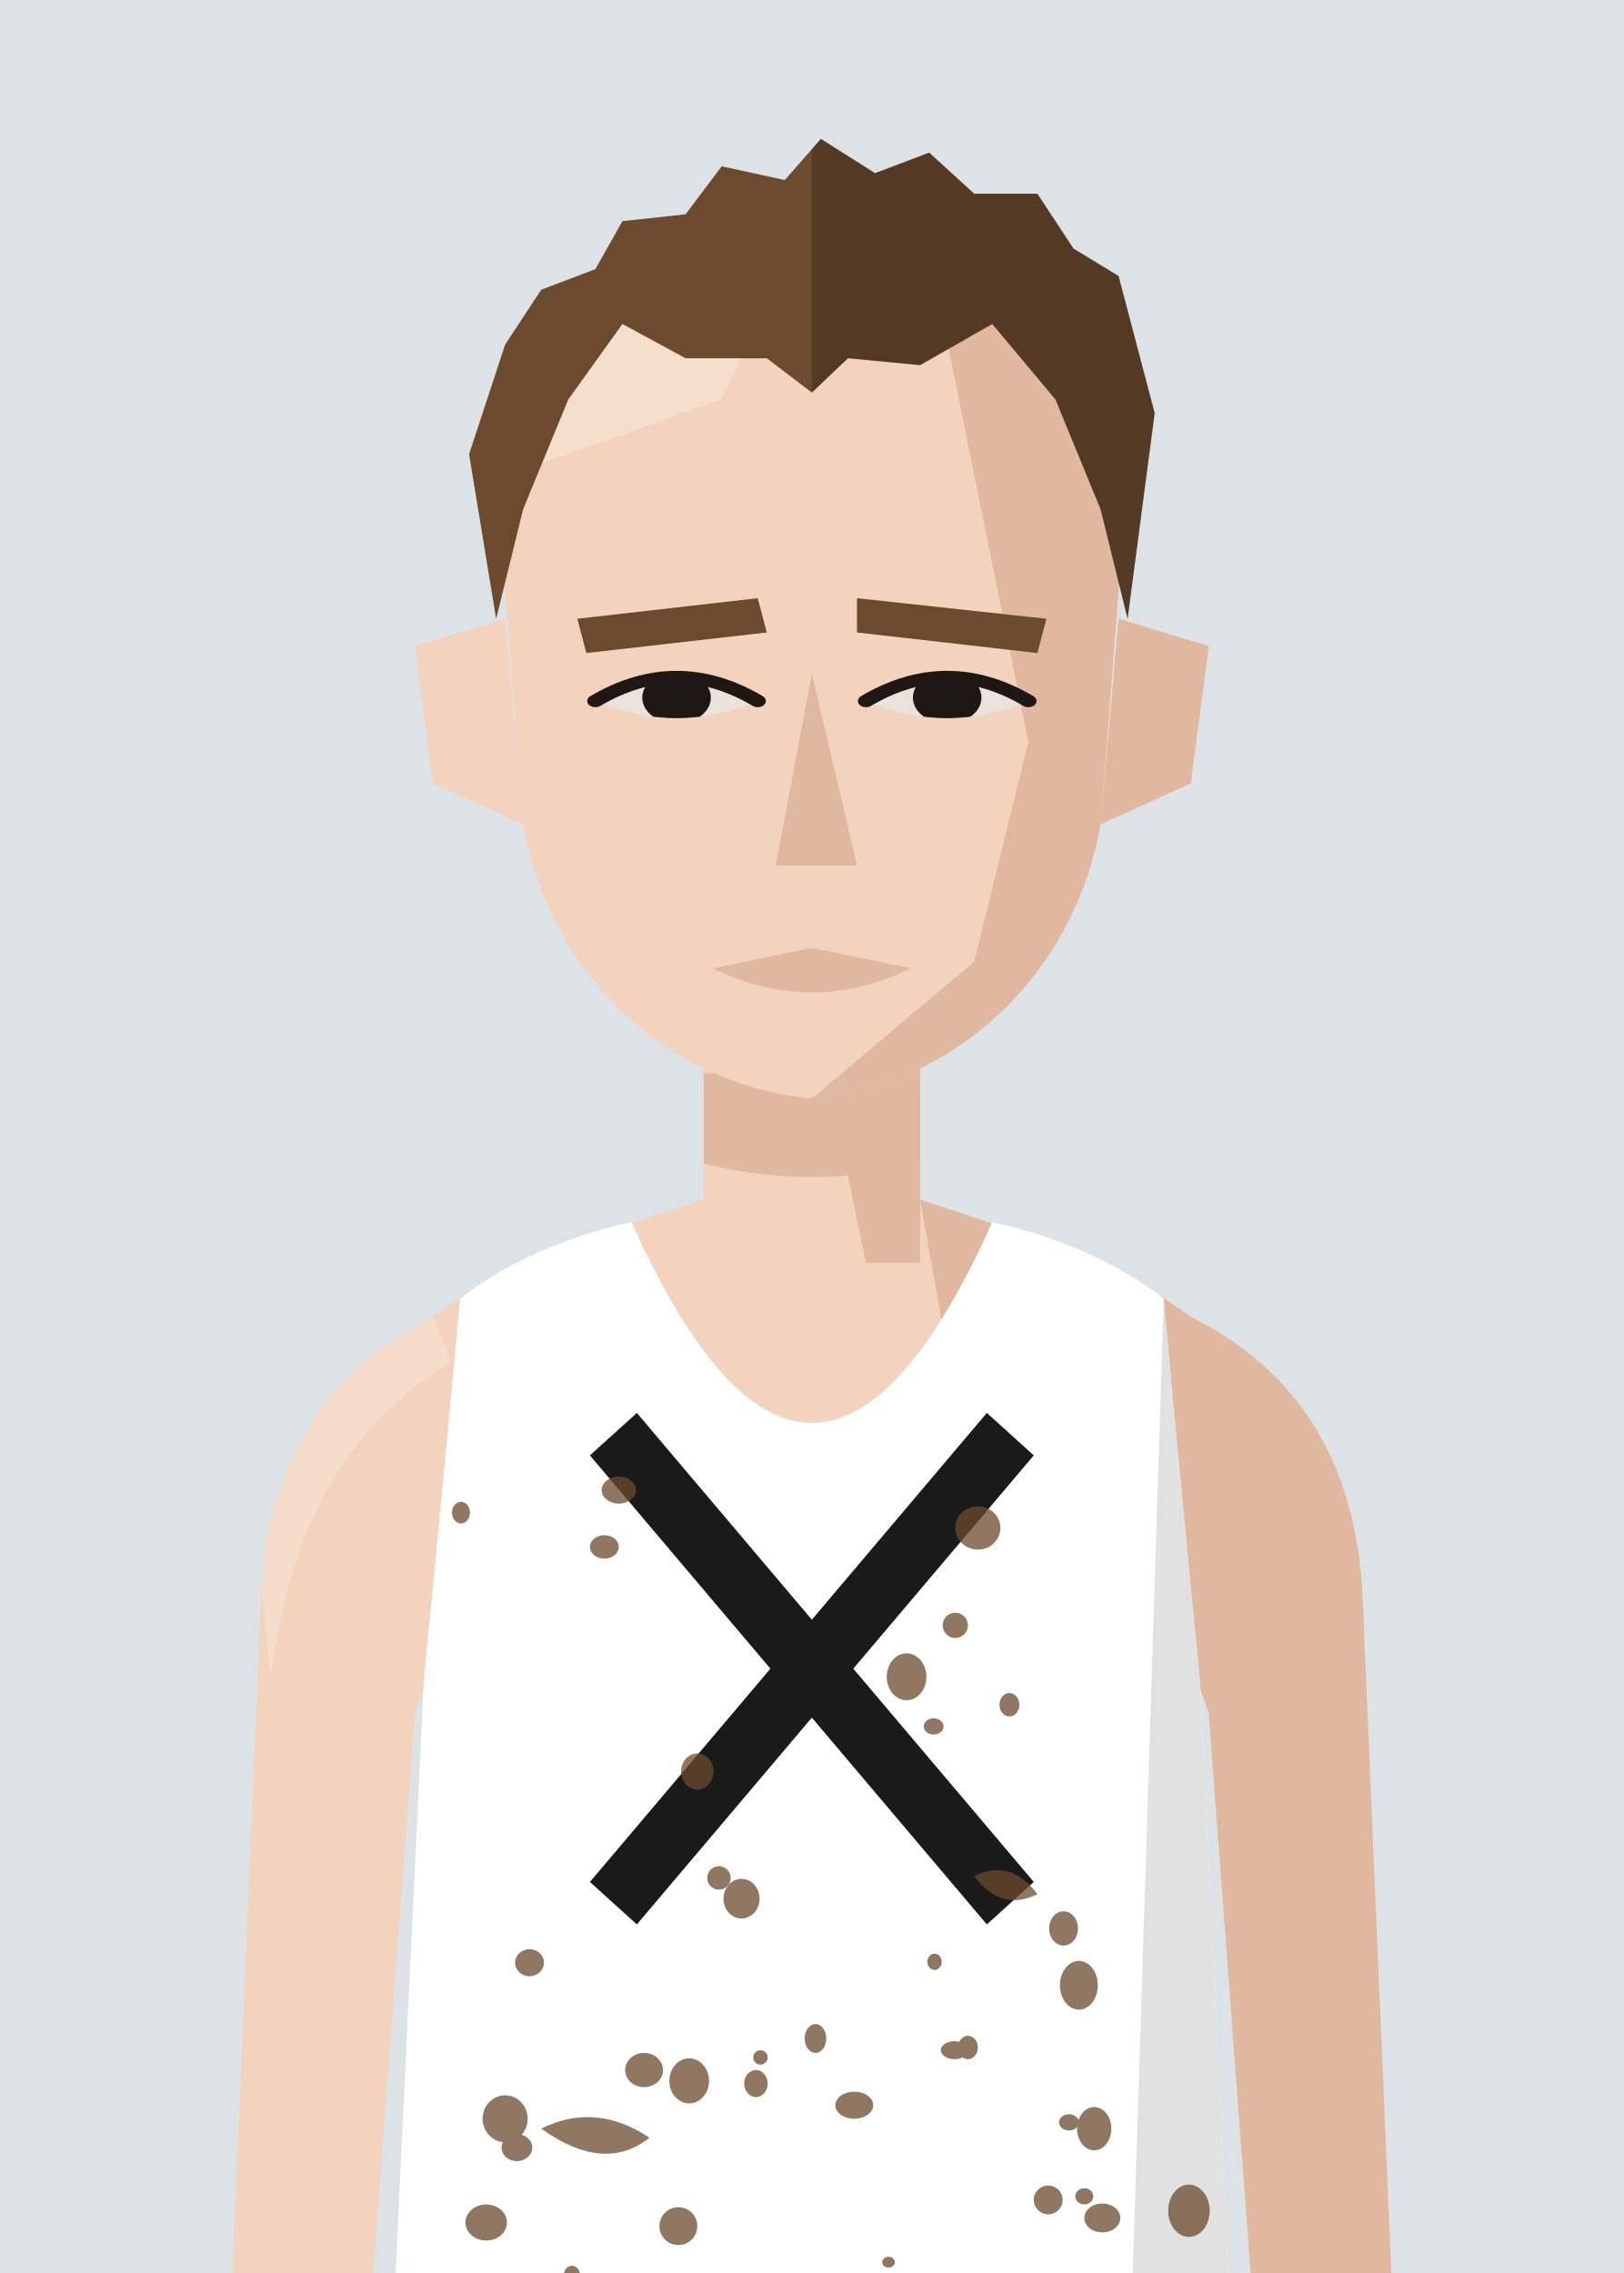
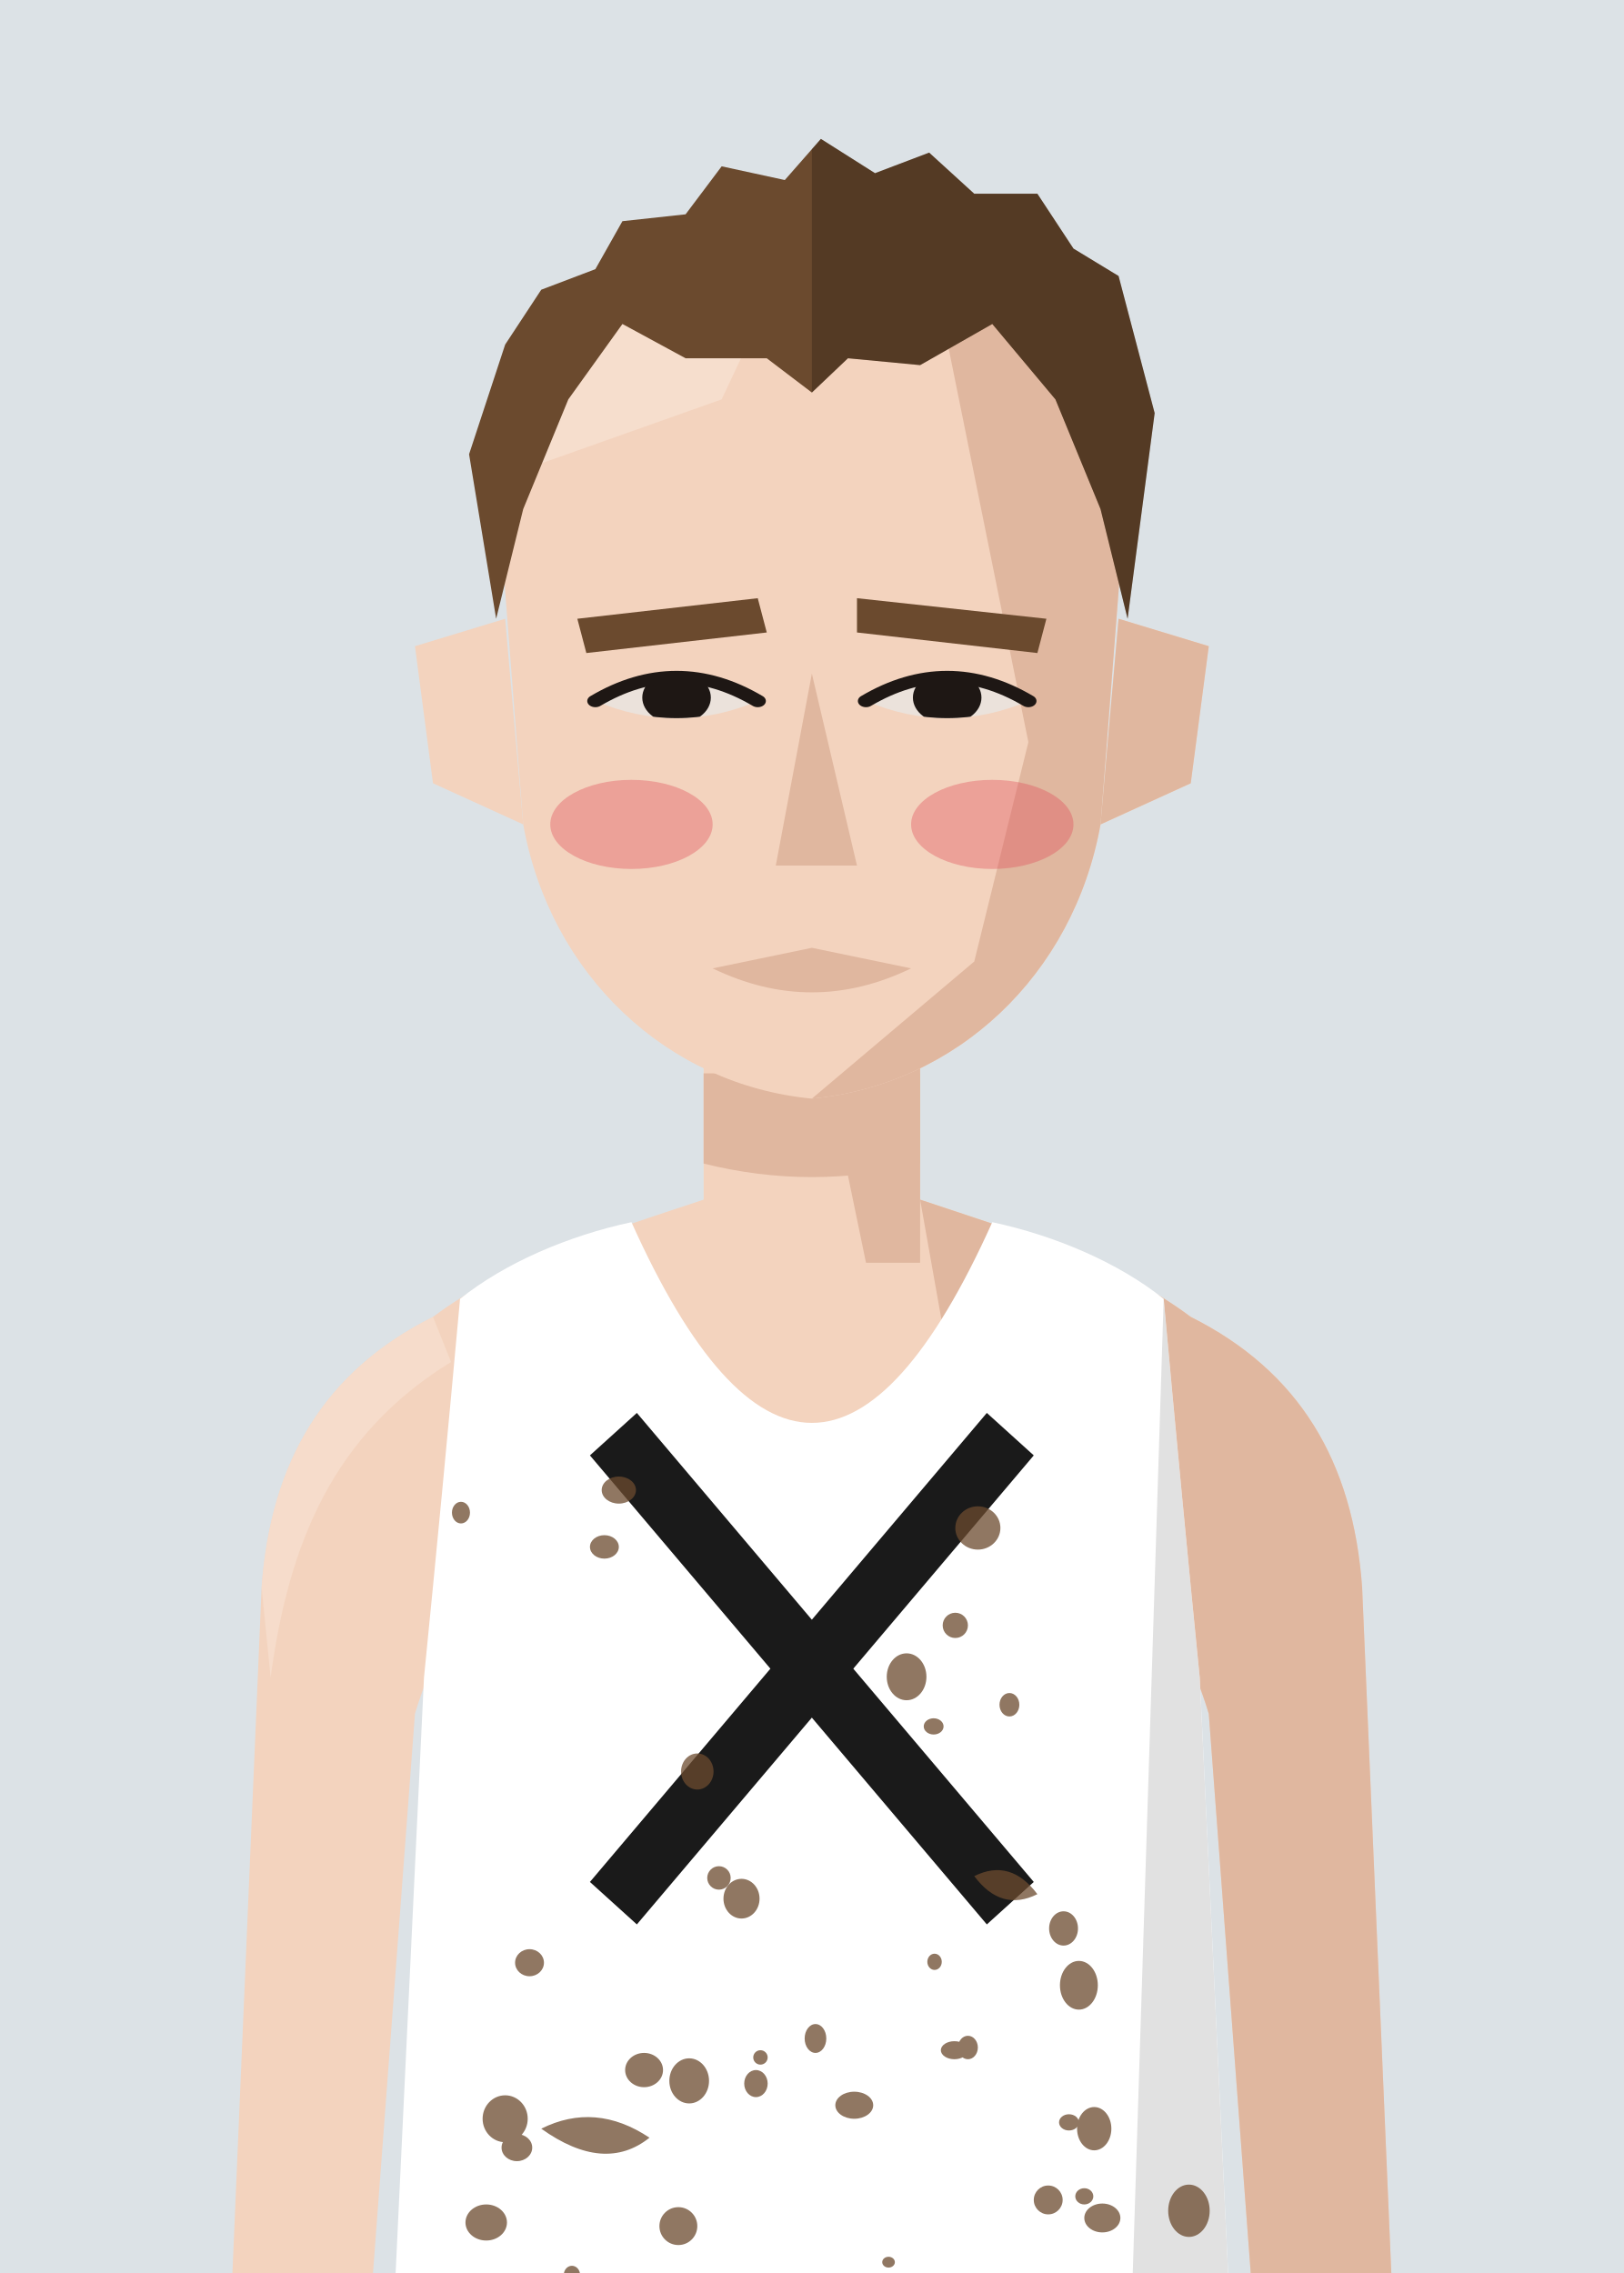
<svg xmlns="http://www.w3.org/2000/svg" viewBox="10 20 180 252">
  <defs>
    <clipPath id="vf">
      <path d="M53,330 L57,246 Q59,226 61,204 C66,200 73,197 80,195.5 Q100,240 120,195.5 C127,197 134,200 139,204 Q141,226 143,246 L147,330 Z" />
    </clipPath>
    <clipPath id="hf">
      <path d="M66,96 C64,58 80,40 100,40 C120,40 136,58 134,96 L132,130 C129,152 116,168 100,170 C84,168 71,152 68,130 Z" />
    </clipPath>
    <clipPath id="rf">
      <rect x="100" y="0" width="100" height="300" />
    </clipPath>
    <clipPath id="ef">
      <path d="M76,112 Q85,105 94,112 Q85,117 76,112 Z" />
      <path d="M106,112 Q115,105 124,112 Q115,117 106,112 Z" />
    </clipPath>
    <clipPath id="cf">
      <rect x="0" y="92" width="200" height="300" />
    </clipPath>
  </defs>
  <rect width="200" height="280" fill="#DCE2E6" />
  <g transform="translate(0,-40)">
    <rect x="88" y="171" width="24" height="37" fill="#F3D3BE" />
    <path d="M88,193 C76,197 66,200 58,206 C46,212 40,222 39,236 L35,330 L50,330 L56,250 Q59,240 64,238 L136,238 Q141,240 144,250 L150,330 L165,330 L161,236 C160,222 154,212 142,206 C134,200 124,197 112,193" fill="#F3D3BE" />
    <g fill="#E0B79F">
      <path d="M112,193 C124,197 134,200 142,206 C154,212 160,222 161,236 L165,330 L150,330 L144,250 Q141,240 136,238 L120,238 Z" />
      <path d="M58,206 C46,212 40,222 39,236 L40,246 C42,231 47,219 60,211 Z" fill="#F8E2D3" opacity=".6" />
      <polygon points="100,171 112,171 112,200 106,200" />
      <path d="M88,179 L112,179 L112,189 Q100,192 88,189 Z" />
    </g>
    <g transform="translate(0,83) scale(1,0.76) translate(0,-40)">
      <g fill="#F3D3BE">
        <path d="M66,100 L56,104 L58,124 L68,130 Z" />
        <path d="M134,100 L144,104 L142,124 L132,130 Z" />
        <path d="M66,96 C64,58 80,40 100,40 C120,40 136,58 134,96 L132,130 C129,152 116,168 100,170 C84,168 71,152 68,130 Z" />
      </g>
      <path d="M134,100 L144,104 L142,124 L132,130 Z" fill="#E0B79F" />
      <g clip-path="url(#hf)">
        <polygon points="112,40 140,40 140,180 100,180 100,170 118,150 124,118 120,92" fill="#E0B79F" />
        <polygon points="60,40 100,40 90,68 60,82" fill="#F8E2D3" opacity=".7" />
      </g>
      <g fill="#6B4A2E">
        <polygon points="74,100 94,97 95,102 75,105" />
        <polygon points="105,97 126,100 125,105 105,102" />
      </g>
      <g fill="#EBE2DB">
        <path d="M76,112 Q85,105 94,112 Q85,117 76,112 Z" />
        <path d="M106,112 Q115,105 124,112 Q115,117 106,112 Z" />
      </g>
      <g clip-path="url(#ef)" fill="#1E1714">
        <circle cx="85" cy="111.5" r="3.8" />
        <circle cx="115" cy="111.5" r="3.8" />
      </g>
      <g fill="none" stroke="#1E1714" stroke-width="1.8" stroke-linecap="round">
        <path d="M76,112 Q85,105 94,112" />
        <path d="M106,112 Q115,105 124,112" />
      </g>
      <polygon points="100,108 105,136 96,136" fill="#E0B79F" />
      <path d="M89,151 L100,148 L111,151 Q100,158 89,151 Z" fill="#E0B79F" />
      <g fill="#6B4A2E">
        <path d="M65,100 L62,76 L66,60 L70,52 L76,49 L79,42 L86,41 L90,34 L97,36 L101,30 L107,35 L113,32 L118,38 L125,38 L129,46 L134,50 L138,70 L135,100 L132,84 L127,68 L120,57 L112,63 L104,62 L100,67 L95,62 L86,62 L79,57 L73,68 L68,84 Z" />
        <g clip-path="url(#rf)" fill="#000" opacity=".22">
          <path d="M65,100 L62,76 L66,60 L70,52 L76,49 L79,42 L86,41 L90,34 L97,36 L101,30 L107,35 L113,32 L118,38 L125,38 L129,46 L134,50 L138,70 L135,100 L132,84 L127,68 L120,57 L112,63 L104,62 L100,67 L95,62 L86,62 L79,57 L73,68 L68,84 Z" />
        </g>
      </g>
+       <g fill="#E0505A" opacity=".38">
+         <ellipse cx="80" cy="130" rx="9" ry="6.5" />
+         <ellipse cx="120" cy="130" rx="9" ry="6.5" />
+       </g>
    </g>
    <g clip-path="url(#vf)">
      <path d="M53,330 L57,246 Q59,226 61,204 C66,200 73,197 80,195.5 Q100,240 120,195.5 C127,197 134,200 139,204 Q141,226 143,246 L147,330 Z" fill="#ffffff" />
      <g transform="matrix(6.2857 0 0 6.5 37.14 193)">
        <g stroke="#1a1a1a" stroke-width="1.1" stroke-linecap="butt">
          <line x1="6.5" y1="4" x2="13.5" y2="12" />
          <line x1="13.5" y1="4" x2="6.5" y2="12" />
        </g>
      </g>
      <path d="M139,204 Q141,226 143,246 L147,330 L135,330 Z" fill="#000" opacity="0.12" />
    </g>
    <g clip-path="url(#vf)" fill="#6B4A2E" opacity=".75">
      <ellipse cx="78.6" cy="225.2" rx="1.9" ry="1.5" />
      <ellipse cx="130.2" cy="303.5" rx="1.0" ry="0.9" />
      <ellipse cx="67.3" cy="298.1" rx="1.7" ry="1.5" />
      <ellipse cx="117.3" cy="287.0" rx="1.1" ry="1.3" />
      <ellipse cx="77.0" cy="231.5" rx="1.6" ry="1.3" />
      <ellipse cx="89.7" cy="268.2" rx="1.3" ry="1.3" />
      <ellipse cx="110.5" cy="245.9" rx="2.2" ry="2.6" />
      <ellipse cx="115.9" cy="240.2" rx="1.4" ry="1.4" />
      <ellipse cx="85.2" cy="306.8" rx="2.1" ry="2.1" />
      <ellipse cx="131.3" cy="296.0" rx="1.9" ry="2.4" />
      <ellipse cx="113.5" cy="251.4" rx="1.1" ry="0.9" />
      <ellipse cx="108.5" cy="310.8" rx="0.7" ry="0.6" />
      <ellipse cx="141.8" cy="305.1" rx="2.3" ry="2.9" />
      <ellipse cx="68.7" cy="277.6" rx="1.6" ry="1.5" />
      <ellipse cx="94.3" cy="288.1" rx="0.8" ry="0.8" />
      <ellipse cx="66.0" cy="294.9" rx="2.5" ry="2.6" />
      <ellipse cx="128.5" cy="295.3" rx="1.1" ry="0.9" />
      <ellipse cx="86.4" cy="290.7" rx="2.2" ry="2.5" />
      <ellipse cx="134.8" cy="313.6" rx="2.0" ry="1.6" />
      <ellipse cx="92.2" cy="270.5" rx="2.0" ry="2.2" />
      <ellipse cx="73.4" cy="312.2" rx="0.9" ry="1.0" />
      <ellipse cx="104.7" cy="293.4" rx="2.1" ry="1.5" />
      <ellipse cx="113.6" cy="277.5" rx="0.8" ry="0.9" />
      <ellipse cx="81.4" cy="289.5" rx="2.1" ry="1.9" />
      <ellipse cx="121.9" cy="249.0" rx="1.1" ry="1.3" />
      <ellipse cx="93.8" cy="291.0" rx="1.3" ry="1.5" />
      <ellipse cx="63.7" cy="320.6" rx="2.1" ry="2.5" />
      <ellipse cx="132.2" cy="305.9" rx="2.0" ry="1.6" />
      <ellipse cx="87.3" cy="256.4" rx="1.8" ry="2.0" />
      <ellipse cx="61.1" cy="227.7" rx="1.0" ry="1.2" />
      <ellipse cx="63.9" cy="306.4" rx="2.3" ry="2.0" />
      <ellipse cx="118.4" cy="229.4" rx="2.5" ry="2.4" />
      <ellipse cx="127.9" cy="273.8" rx="1.6" ry="1.9" />
      <ellipse cx="100.4" cy="286.0" rx="1.2" ry="1.6" />
      <ellipse cx="116.9" cy="316.2" rx="1.8" ry="1.5" />
      <ellipse cx="129.6" cy="280.1" rx="2.1" ry="2.7" />
      <ellipse cx="126.2" cy="303.9" rx="1.6" ry="1.6" />
      <ellipse cx="115.8" cy="287.3" rx="1.5" ry="1.0" />
      <path d="M70,296 q6,-3 12,1 q-5,4 -12,-1 Z" />
      <path d="M118,268 q4,-2 7,2 q-4,2 -7,-2 Z" />
    </g>
  </g>
</svg>
